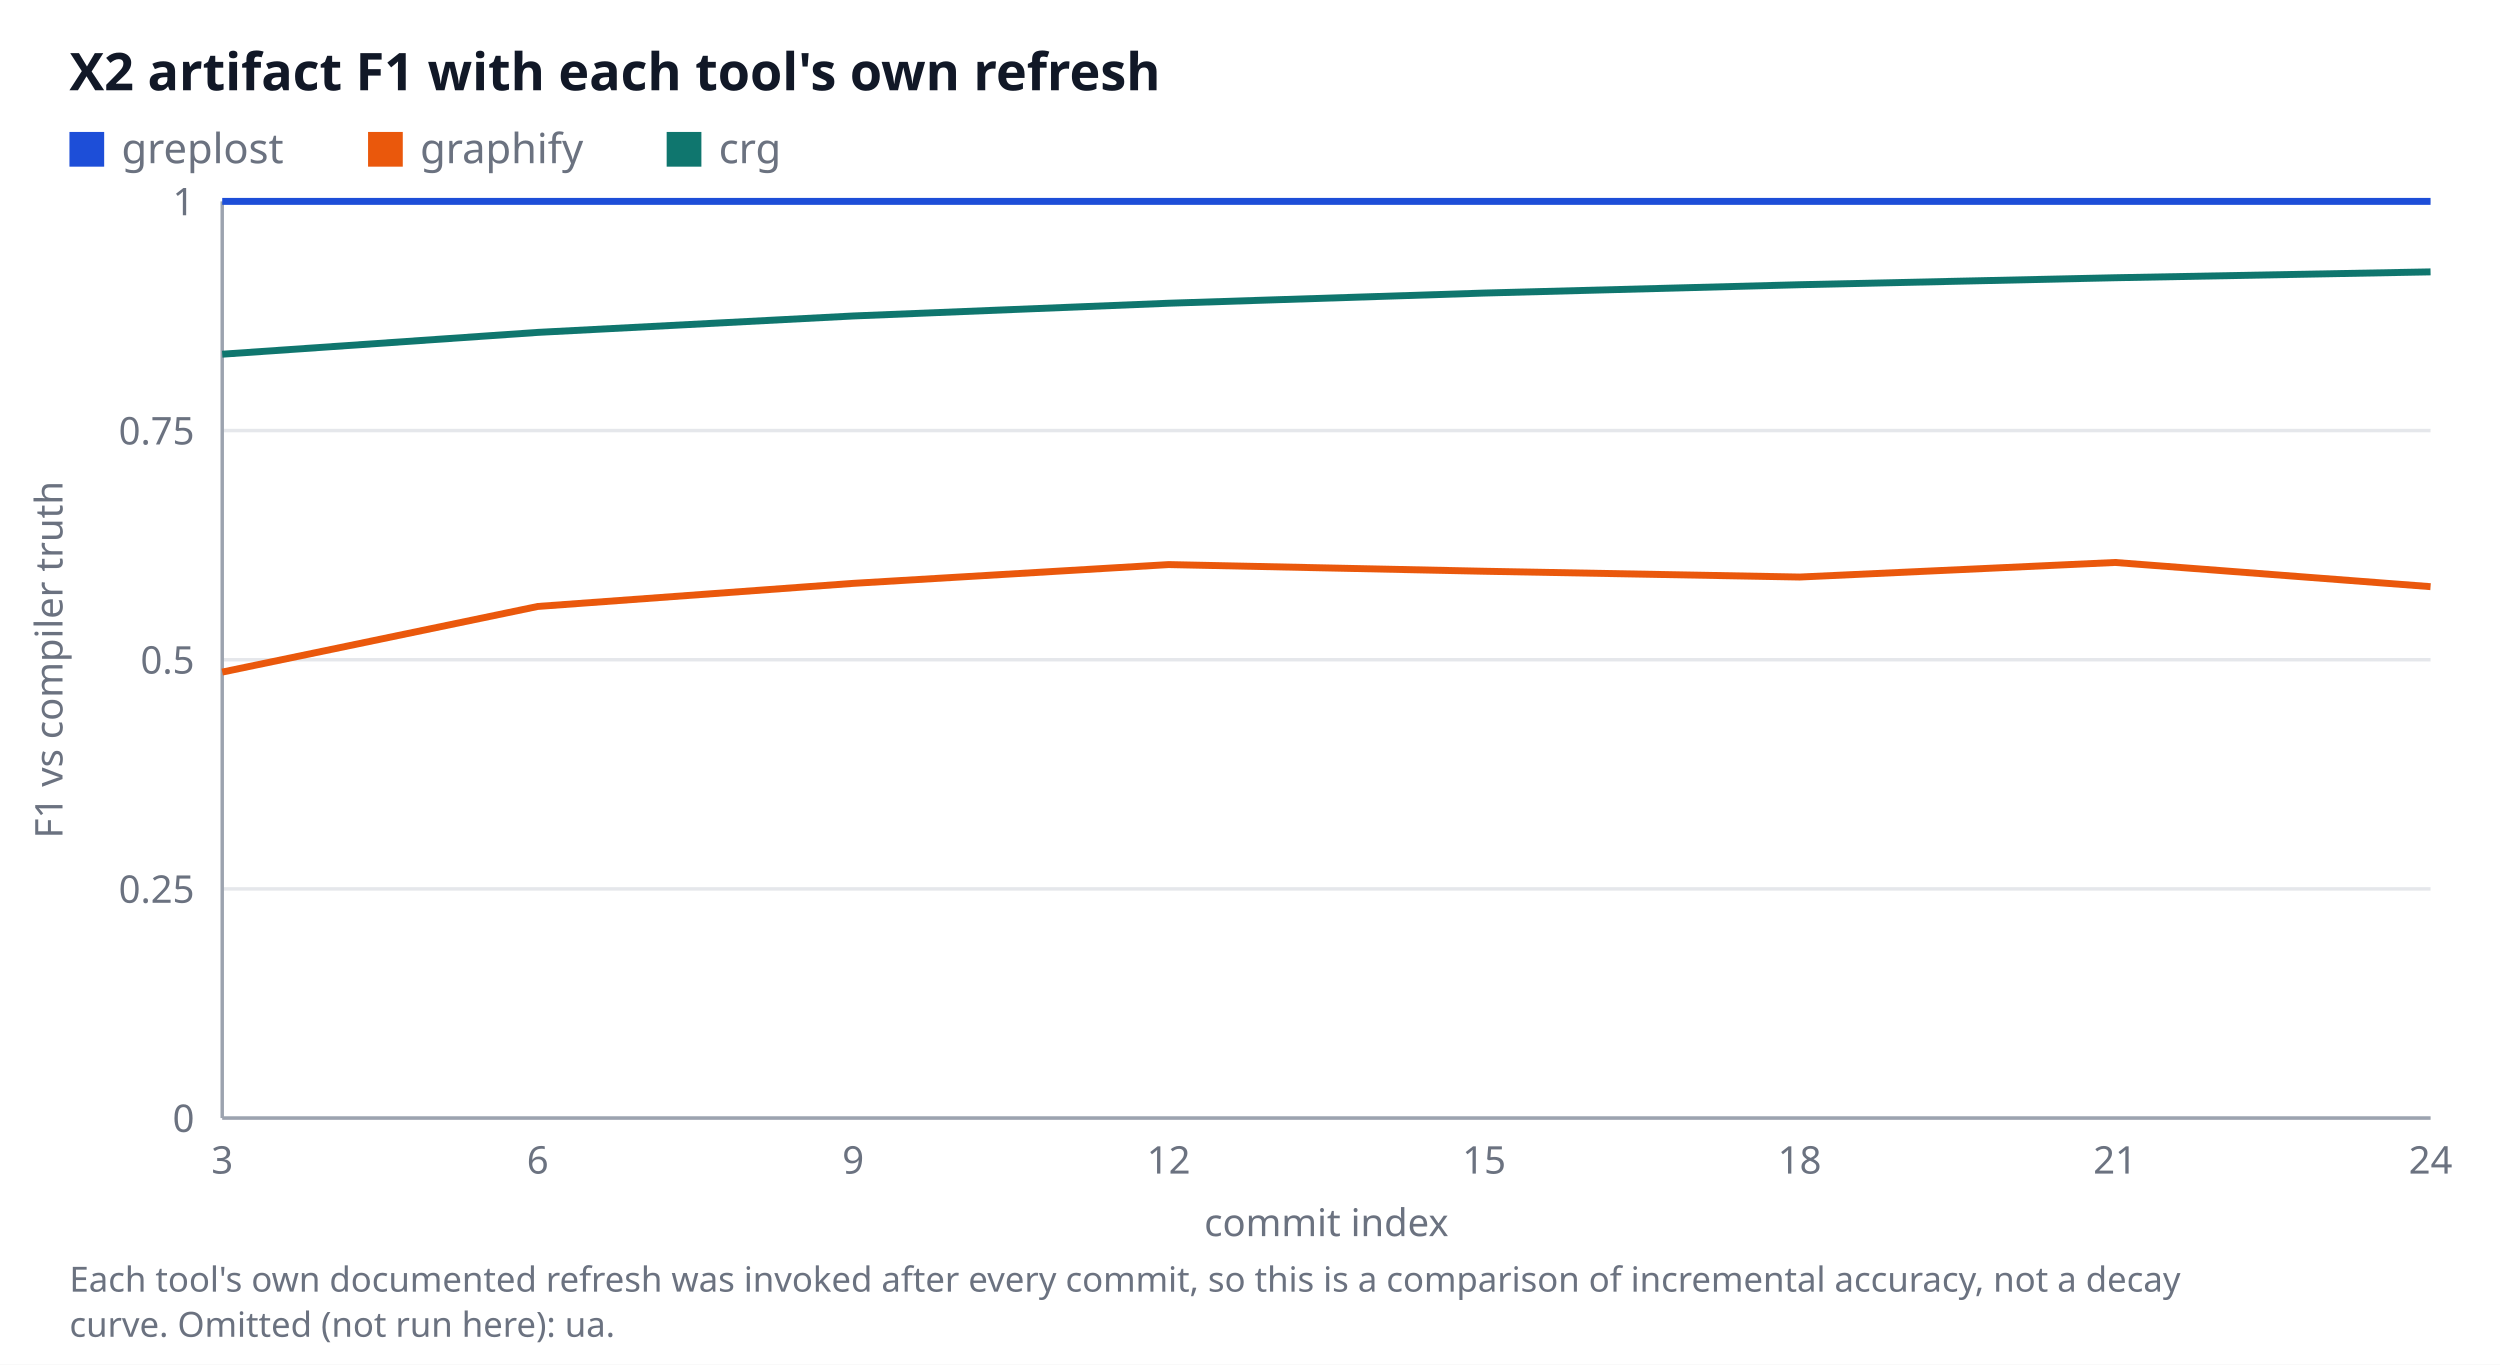
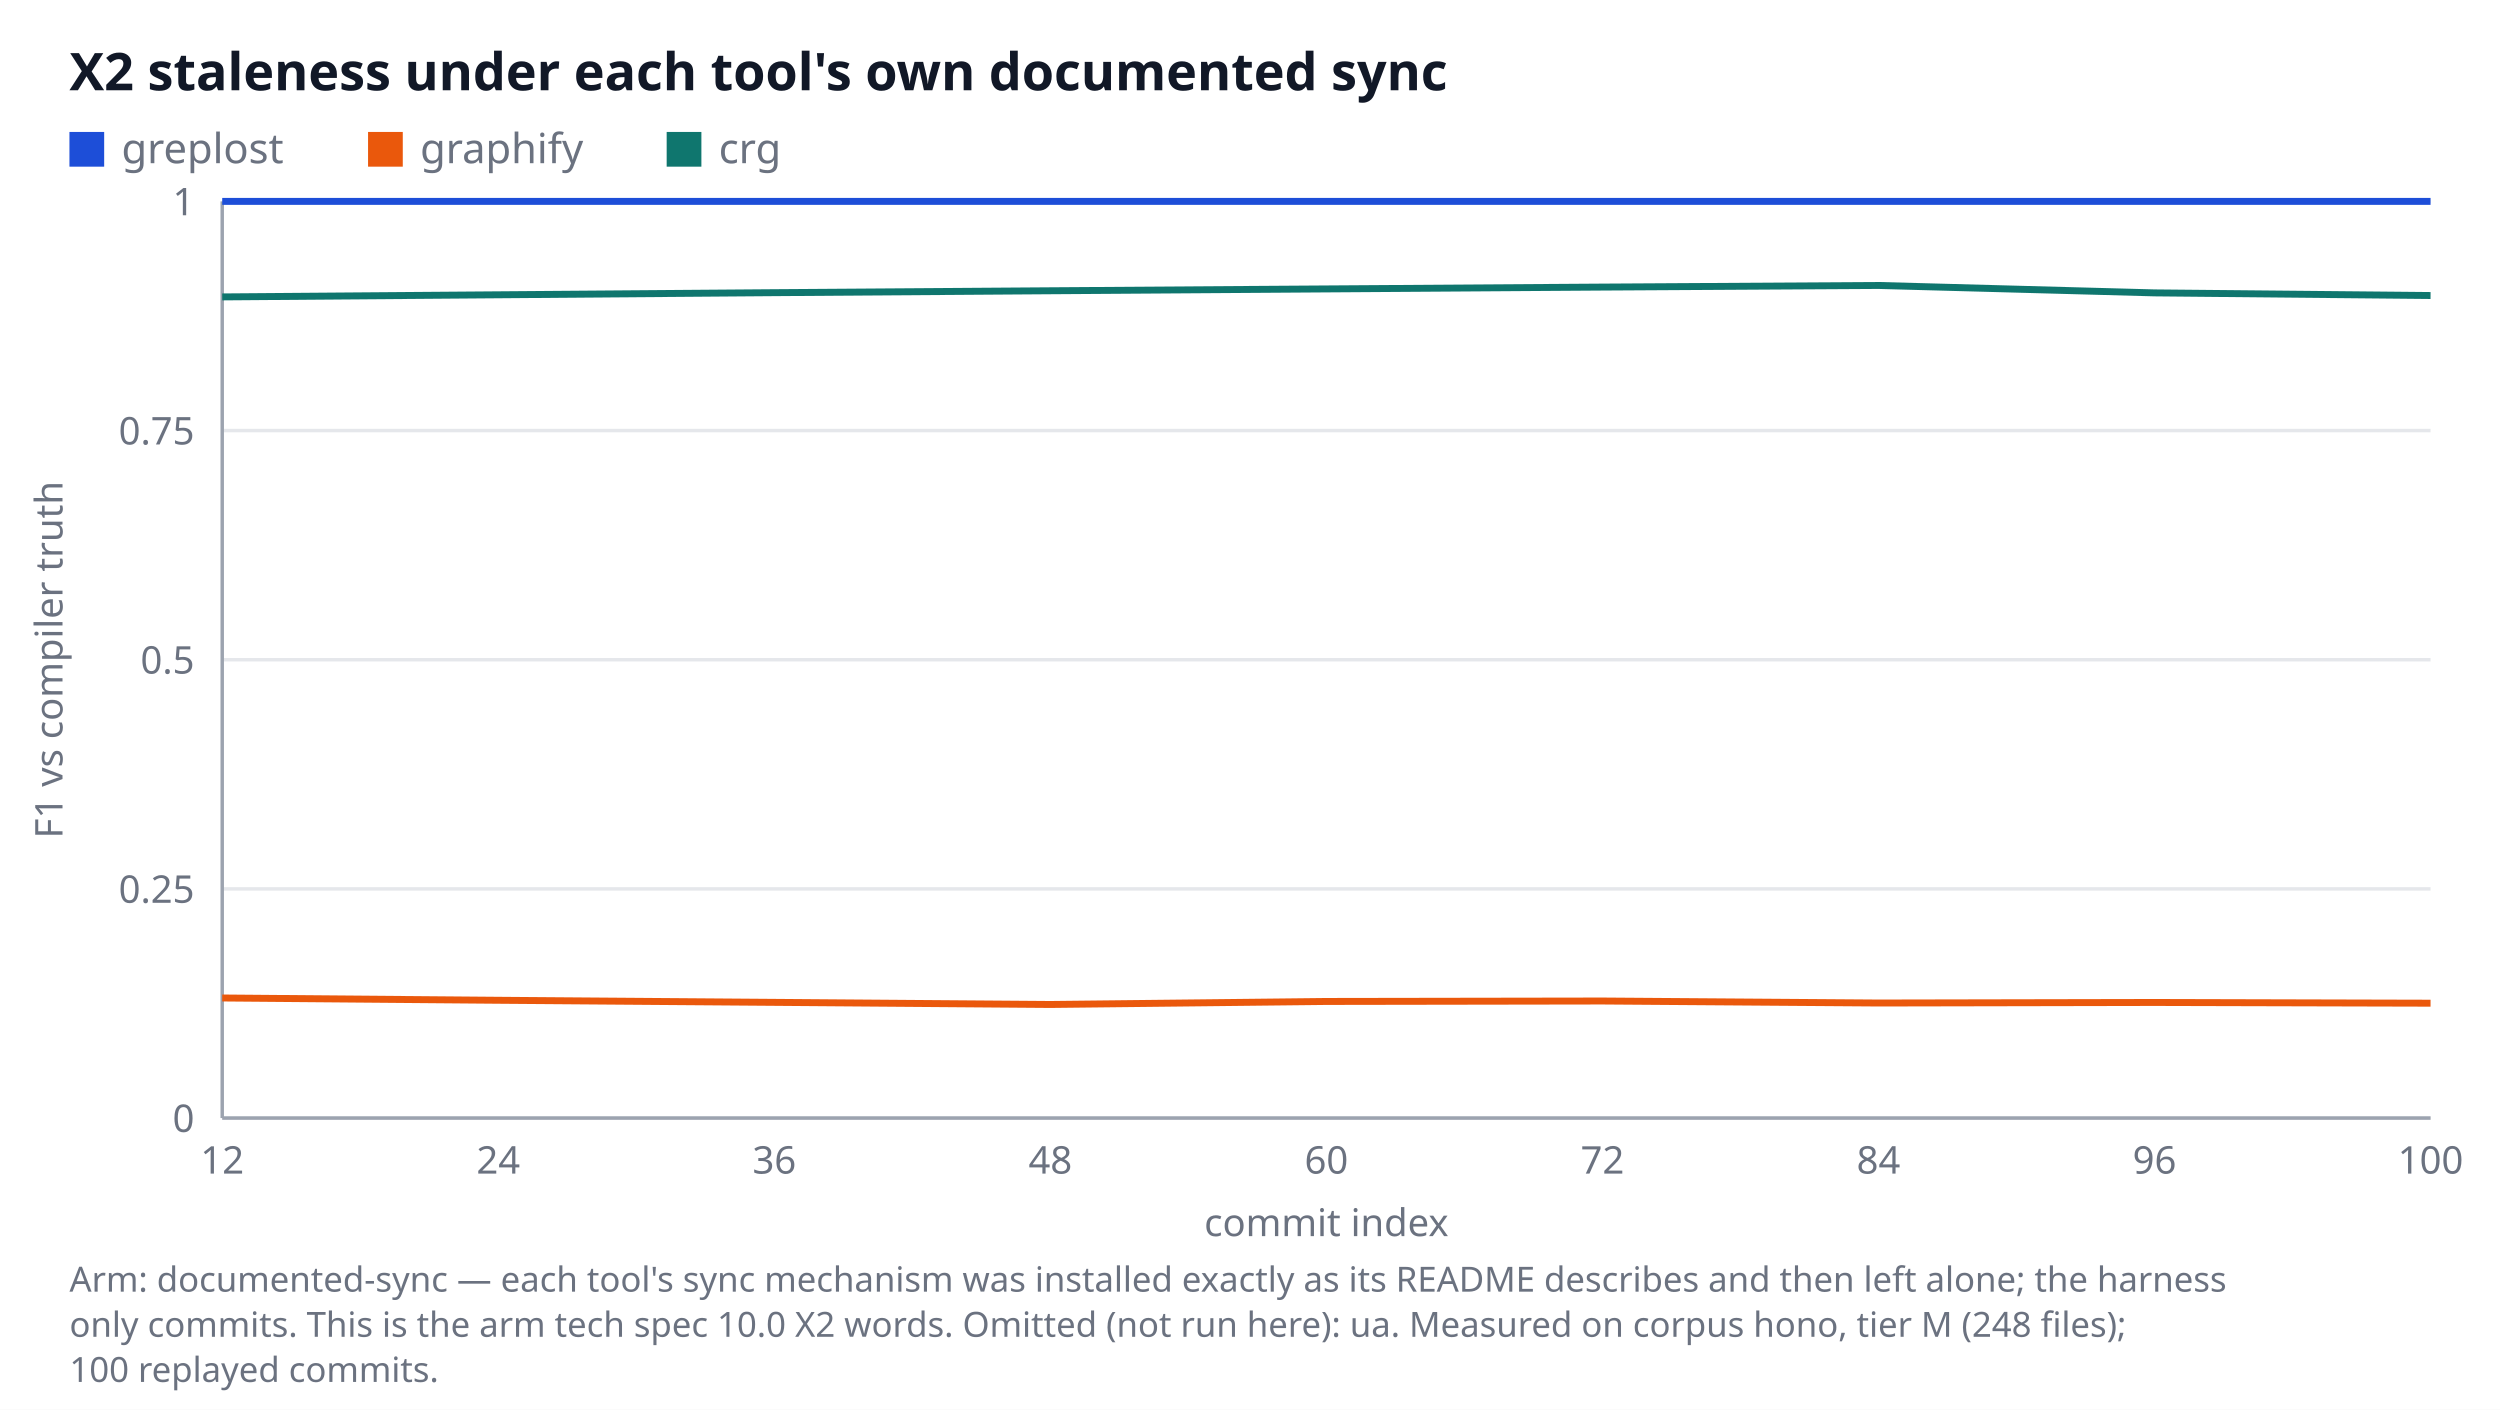
- <svg xmlns="http://www.w3.org/2000/svg" width="720" height="393" viewBox="0 0 720 393" font-family="sans-serif" font-size="12">
-   <rect x="0" y="0" width="720" height="393" fill="#ffffff" />
-   <text x="20" y="26" font-size="15" font-weight="bold" fill="#111827">X2 artifact F1 with each tool's own refresh</text>
+ <svg xmlns="http://www.w3.org/2000/svg" width="720" height="406" viewBox="0 0 720 406" font-family="sans-serif" font-size="12">
+   <rect x="0" y="0" width="720" height="406" fill="#ffffff" />
+   <text x="20" y="26" font-size="15" font-weight="bold" fill="#111827">X2 staleness under each tool's own documented sync</text>
  <rect x="20" y="38" width="10" height="10" fill="#1d4ed8" />
  <text x="35" y="47" fill="#6b7280">greplost</text>
  <rect x="106" y="38" width="10" height="10" fill="#ea580c" />
  <text x="121" y="47" fill="#6b7280">graphify</text>
  <rect x="192" y="38" width="10" height="10" fill="#0f766e" />
  <text x="207" y="47" fill="#6b7280">crg</text>
  <line x1="64" y1="322" x2="700" y2="322" stroke="#e5e7eb" />
  <text x="56" y="326" fill="#6b7280" font-size="11" text-anchor="end">0</text>
  <line x1="64" y1="256" x2="700" y2="256" stroke="#e5e7eb" />
  <text x="56" y="260" fill="#6b7280" font-size="11" text-anchor="end">0.25</text>
  <line x1="64" y1="190" x2="700" y2="190" stroke="#e5e7eb" />
  <text x="56" y="194" fill="#6b7280" font-size="11" text-anchor="end">0.5</text>
  <line x1="64" y1="124" x2="700" y2="124" stroke="#e5e7eb" />
  <text x="56" y="128" fill="#6b7280" font-size="11" text-anchor="end">0.75</text>
  <line x1="64" y1="58" x2="700" y2="58" stroke="#e5e7eb" />
  <text x="56" y="62" fill="#6b7280" font-size="11" text-anchor="end">1</text>
  <line x1="64" y1="58" x2="64" y2="322" stroke="#9ca3af" />
  <line x1="64" y1="322" x2="700" y2="322" stroke="#9ca3af" />
  <text x="18" y="190" fill="#6b7280" font-size="11" text-anchor="middle" transform="rotate(-90 18 190)">F1 vs compiler truth</text>
  <text x="382" y="356" fill="#6b7280" font-size="11" text-anchor="middle">commit index</text>
-   <text x="20" y="372" fill="#6b7280" font-size="10">Each tool's own documented refresh was invoked after every commit, so this is a comparison of incremental accuracy, not a decay</text>
-   <text x="20" y="385" fill="#6b7280" font-size="10">curve. Omitted (not run here): ua.</text>
-   <polyline points="64,58 154.86,58 245.71,58 336.57,58 427.43,58 518.29,58 609.14,58 700,58" fill="none" stroke="#1d4ed8" stroke-width="2" />
-   <polyline points="64,193.56 154.86,174.66 245.71,168.01 336.57,162.6 427.43,164.52 518.29,166.19 609.14,161.99 700,168.96" fill="none" stroke="#ea580c" stroke-width="2" />
-   <polyline points="64,102.01 154.86,95.73 245.71,91 336.57,87.33 427.43,84.4 518.29,82 609.14,79.99 700,78.3" fill="none" stroke="#0f766e" stroke-width="2" />
-   <text x="64" y="338" fill="#6b7280" font-size="11" text-anchor="middle">3</text>
-   <text x="154.86" y="338" fill="#6b7280" font-size="11" text-anchor="middle">6</text>
-   <text x="245.71" y="338" fill="#6b7280" font-size="11" text-anchor="middle">9</text>
-   <text x="336.57" y="338" fill="#6b7280" font-size="11" text-anchor="middle">12</text>
-   <text x="427.43" y="338" fill="#6b7280" font-size="11" text-anchor="middle">15</text>
-   <text x="518.29" y="338" fill="#6b7280" font-size="11" text-anchor="middle">18</text>
-   <text x="609.14" y="338" fill="#6b7280" font-size="11" text-anchor="middle">21</text>
-   <text x="700" y="338" fill="#6b7280" font-size="11" text-anchor="middle">24</text>
+   <text x="20" y="372" fill="#6b7280" font-size="10">Arm: documented-sync — each tool's sync mechanism was installed exactly as its README describes and then left alone; the harness</text>
+   <text x="20" y="385" fill="#6b7280" font-size="10">only commits. This is the arm tech spec 10.0 X2 words. Omitted (not run here): ua. Measured on corpus hono, tier M (248 files);</text>
+   <text x="20" y="398" fill="#6b7280" font-size="10">100 replayed commits.</text>
+   <polyline points="64,58 143.5,58 223,58 302.5,58 382,58 461.5,58 541,58 620.5,58 700,58" fill="none" stroke="#1d4ed8" stroke-width="2" />
+   <polyline points="64,287.42 143.5,288.08 223,288.68 302.5,289.29 382,288.42 461.5,288.29 541,288.87 620.5,288.71 700,288.92" fill="none" stroke="#ea580c" stroke-width="2" />
+   <polyline points="64,85.51 143.5,84.9 223,84.29 302.5,83.74 382,83.21 461.5,82.68 541,82.21 620.5,84.35 700,85.11" fill="none" stroke="#0f766e" stroke-width="2" />
+   <text x="64" y="338" fill="#6b7280" font-size="11" text-anchor="middle">12</text>
+   <text x="143.5" y="338" fill="#6b7280" font-size="11" text-anchor="middle">24</text>
+   <text x="223" y="338" fill="#6b7280" font-size="11" text-anchor="middle">36</text>
+   <text x="302.5" y="338" fill="#6b7280" font-size="11" text-anchor="middle">48</text>
+   <text x="382" y="338" fill="#6b7280" font-size="11" text-anchor="middle">60</text>
+   <text x="461.5" y="338" fill="#6b7280" font-size="11" text-anchor="middle">72</text>
+   <text x="541" y="338" fill="#6b7280" font-size="11" text-anchor="middle">84</text>
+   <text x="620.5" y="338" fill="#6b7280" font-size="11" text-anchor="middle">96</text>
+   <text x="700" y="338" fill="#6b7280" font-size="11" text-anchor="middle">100</text>
</svg>
